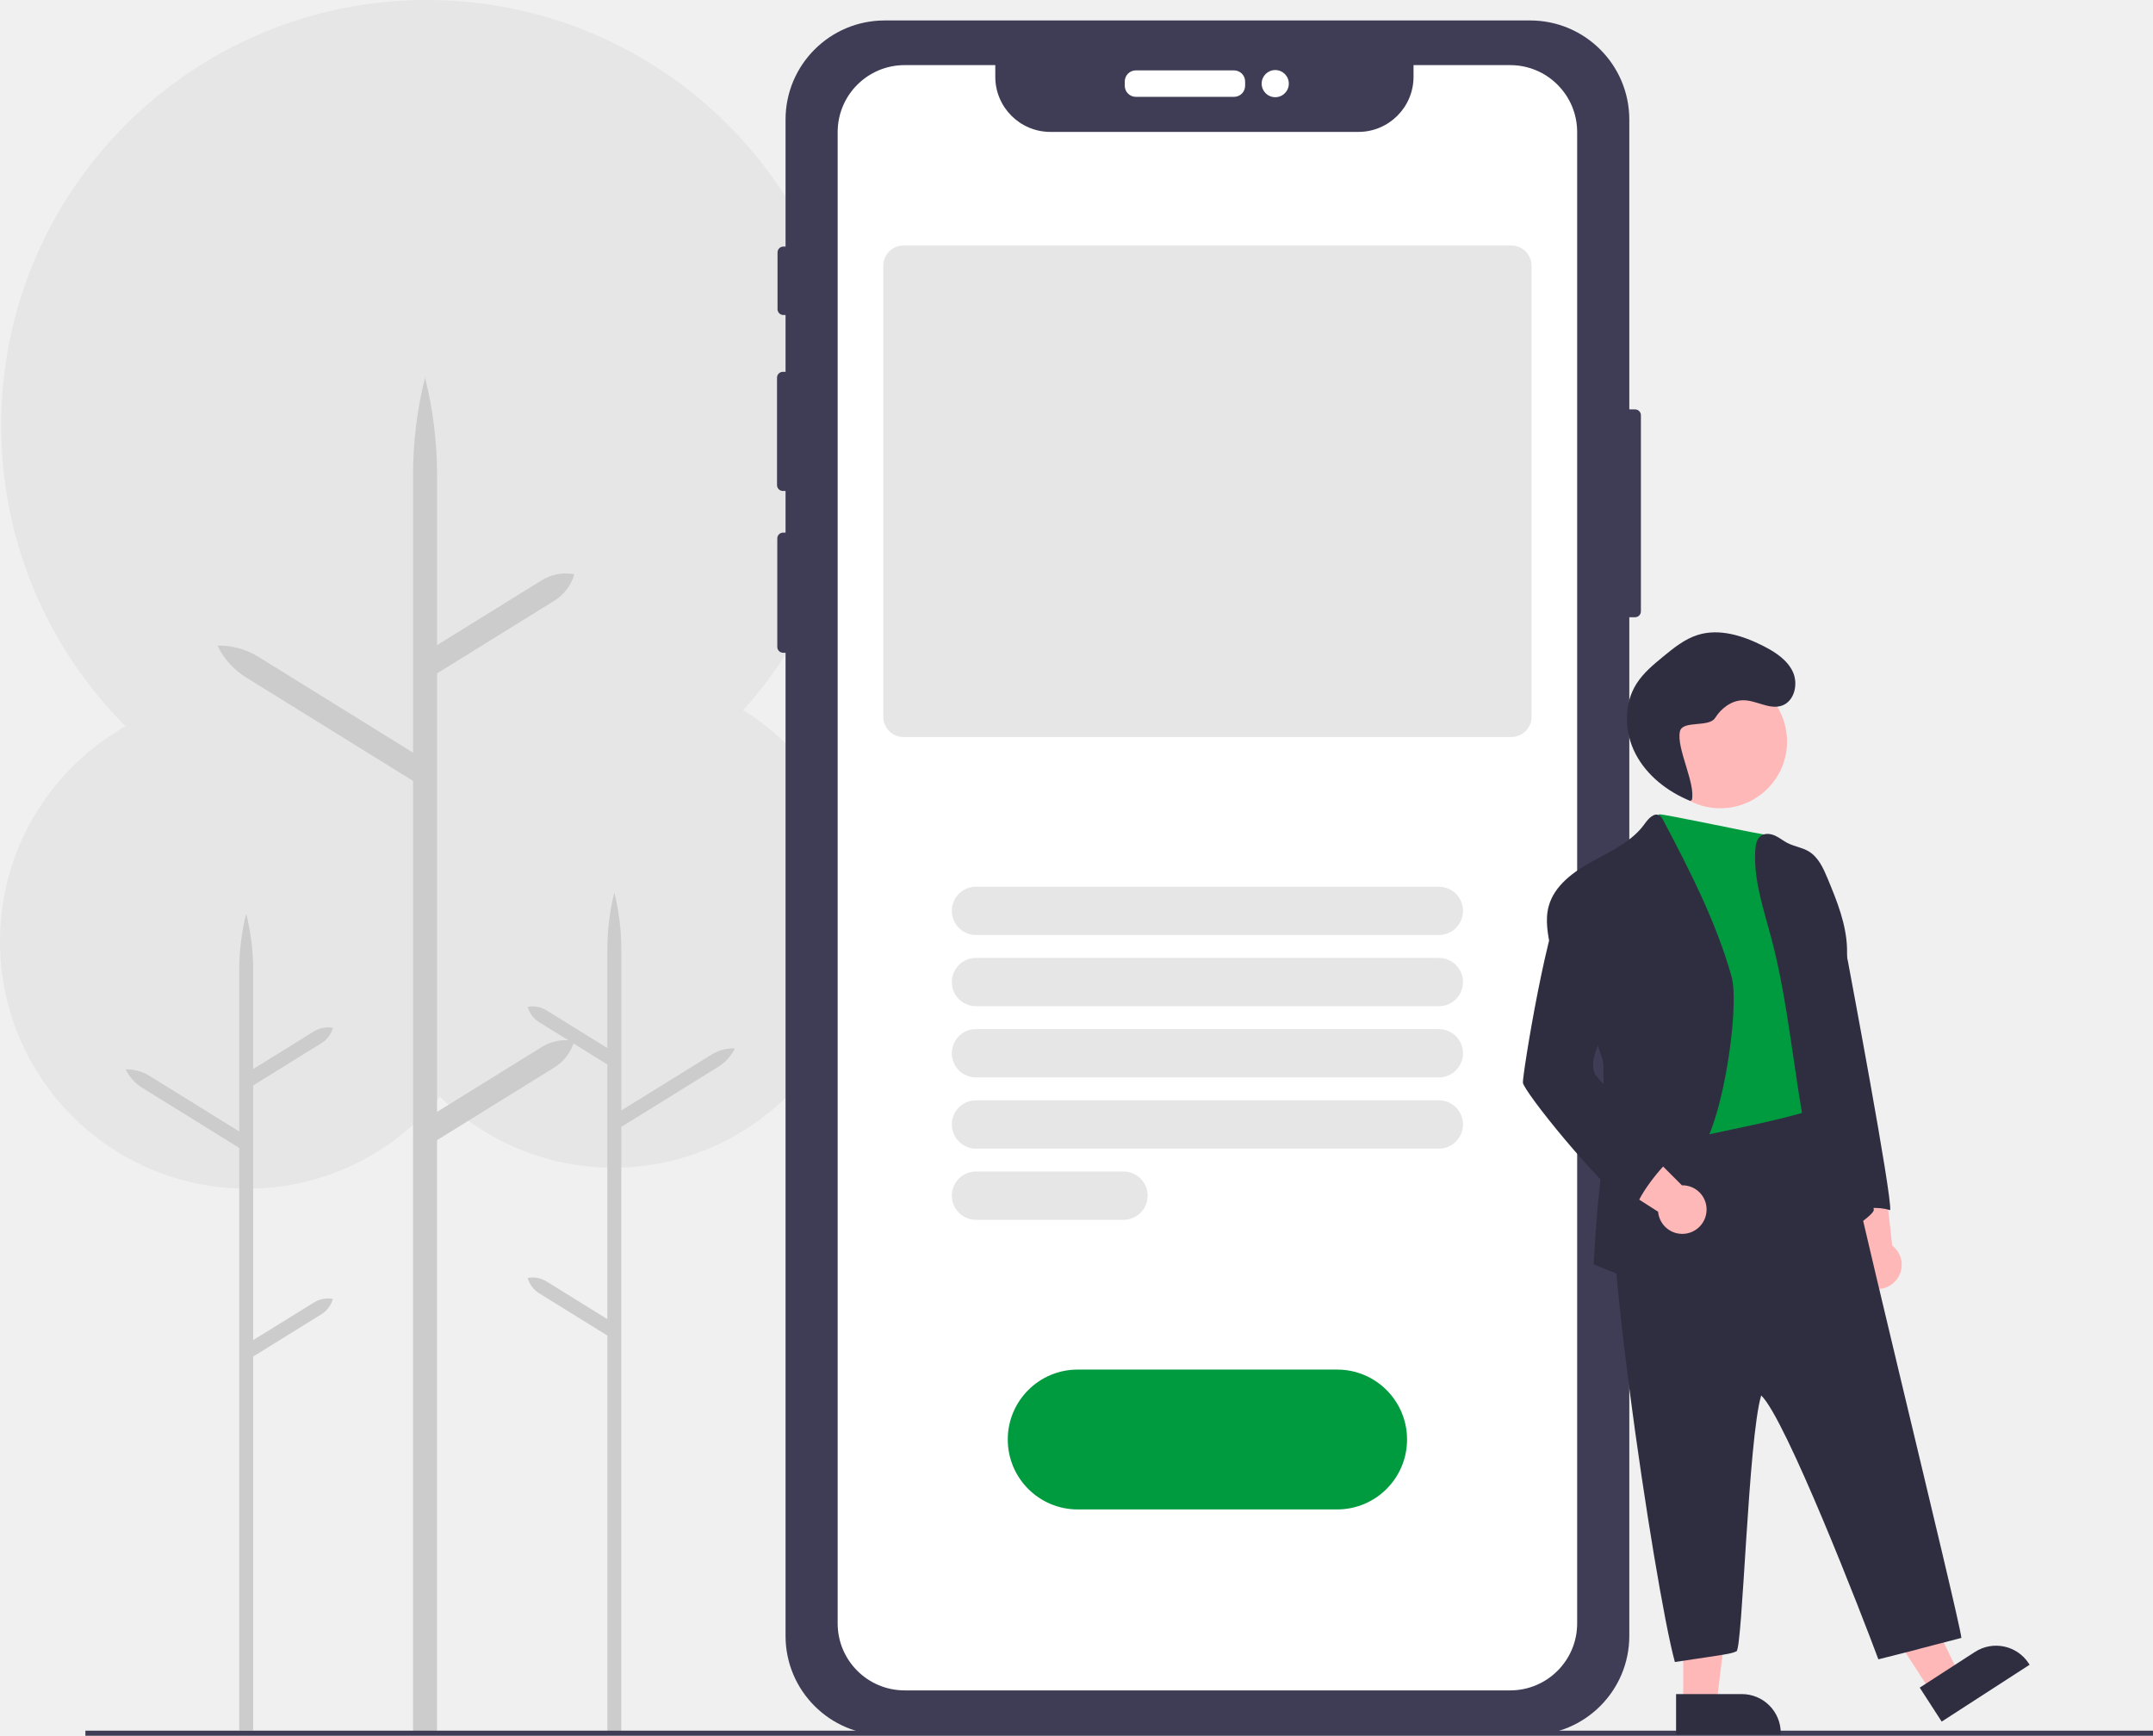
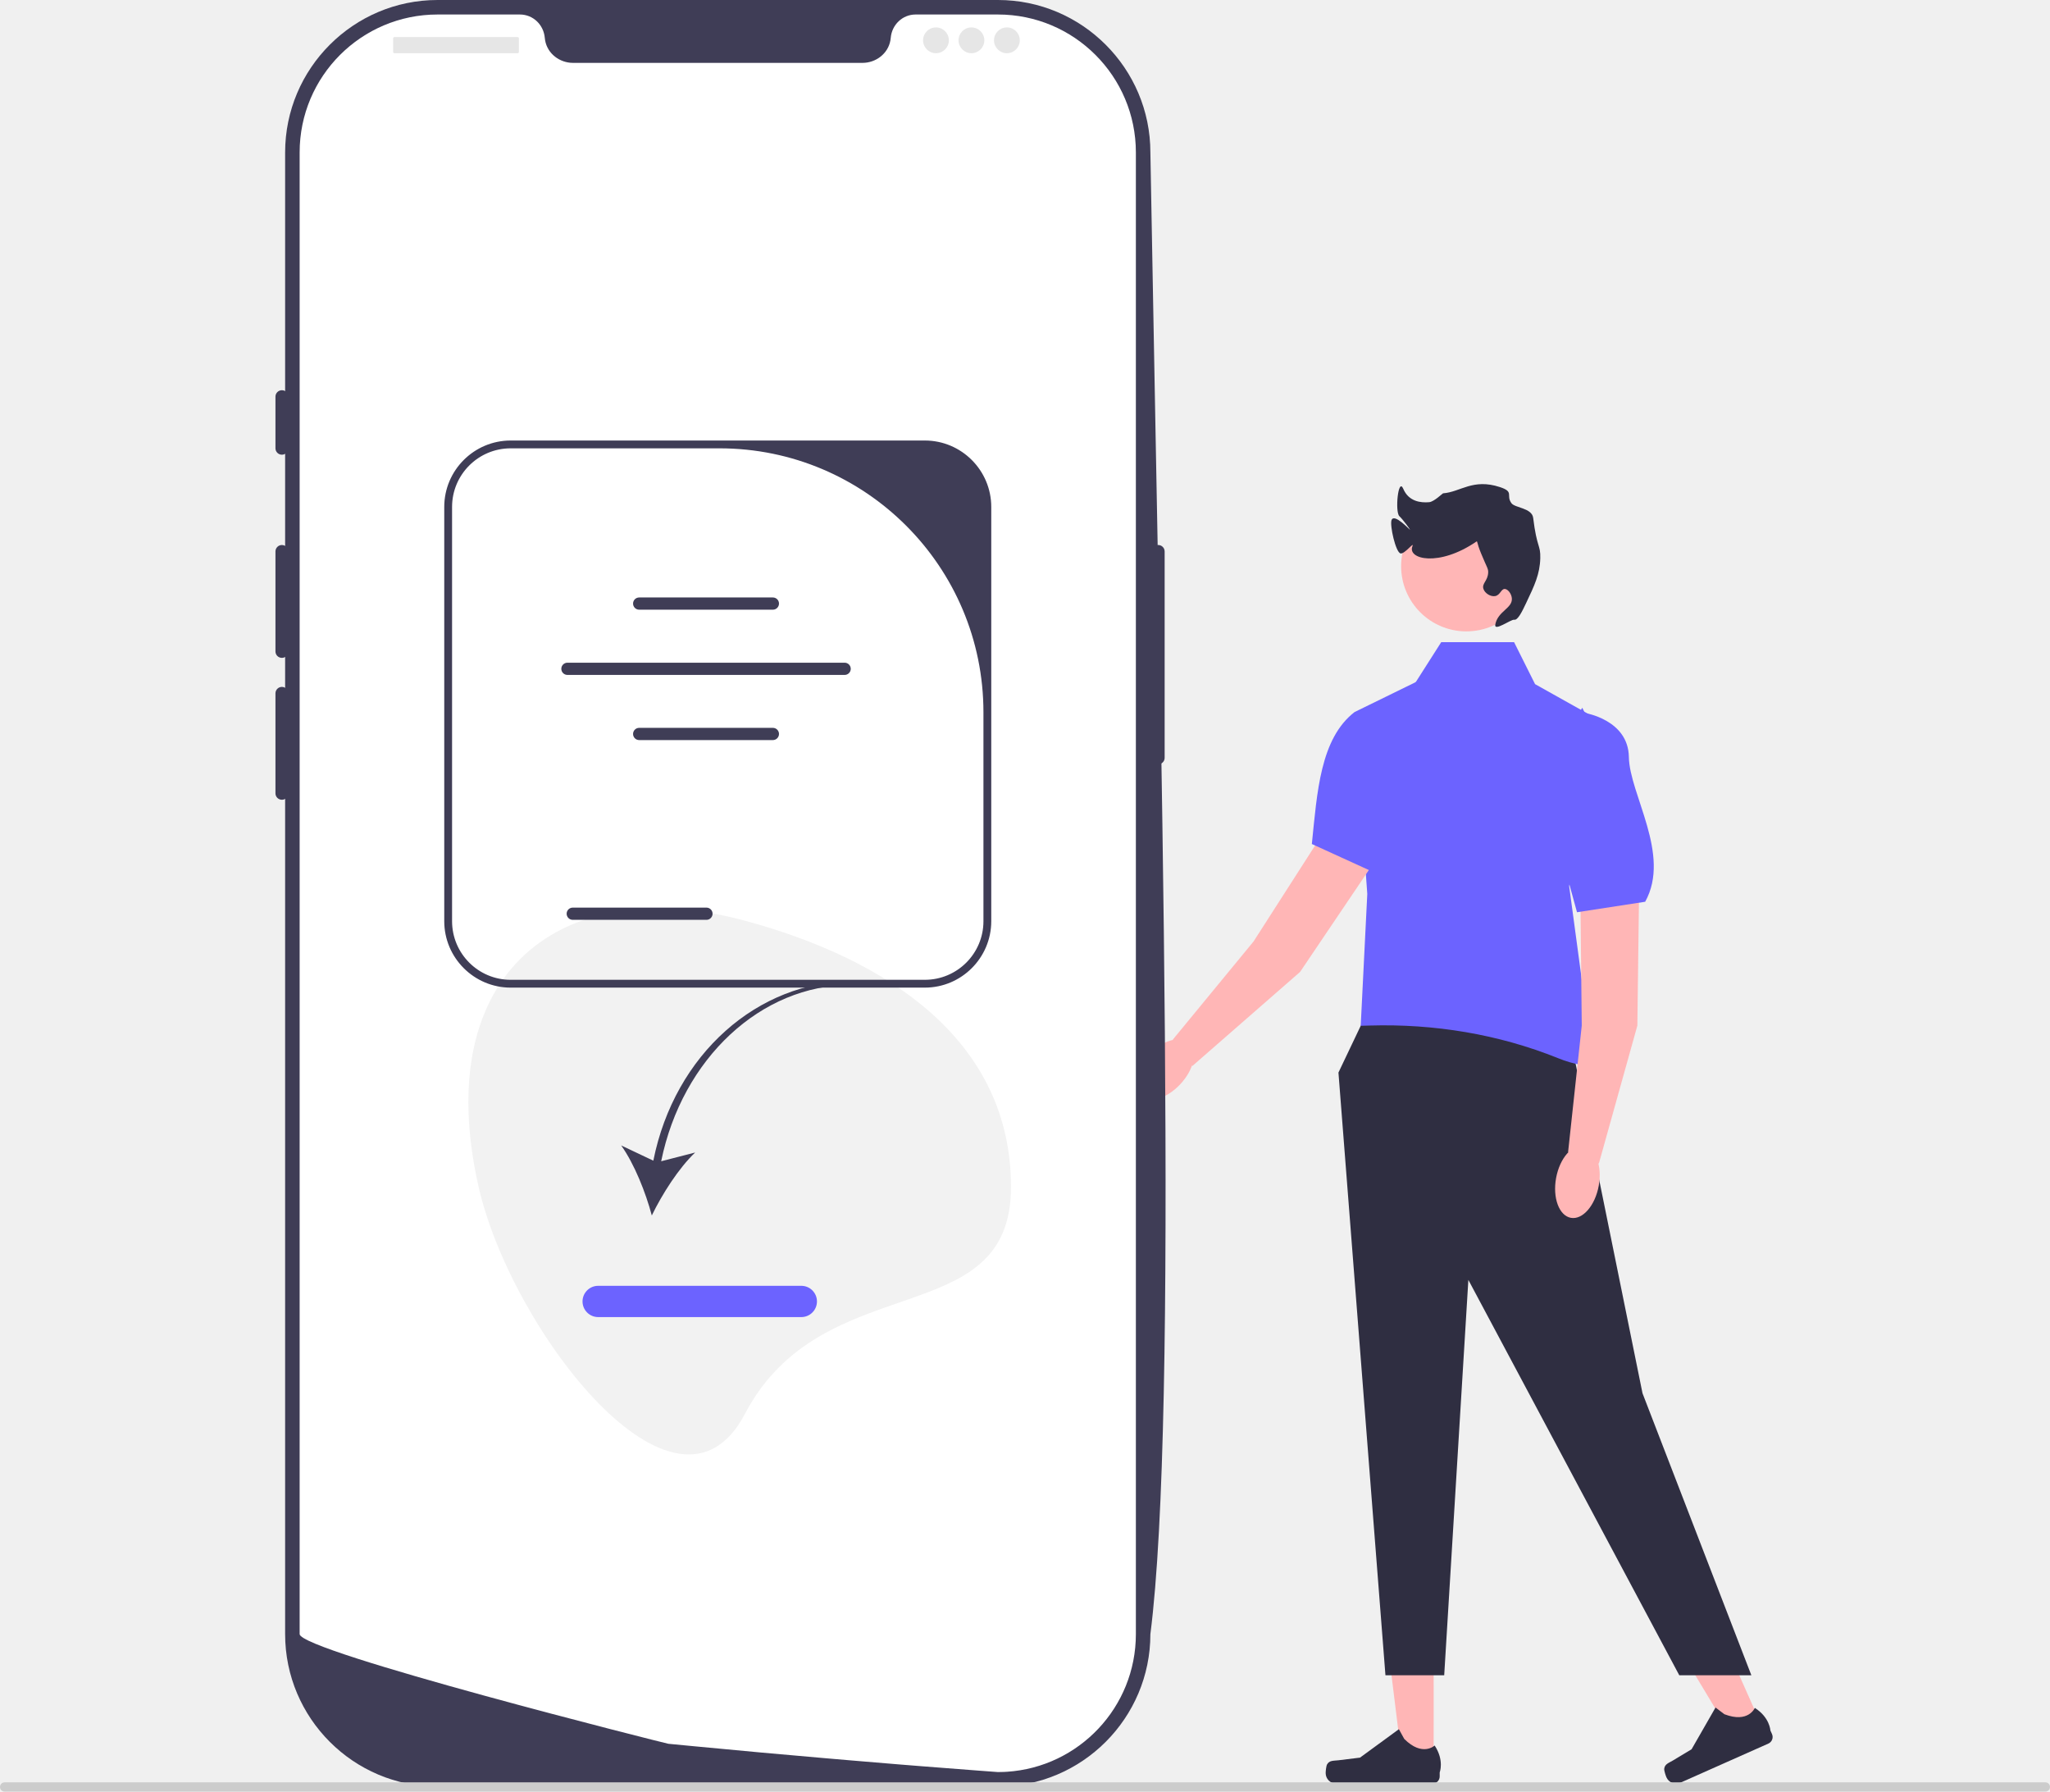
- <svg xmlns="http://www.w3.org/2000/svg" data-name="Layer 1" width="846.578" height="682.583" viewBox="0 0 846.578 682.583">
-   <circle cx="241.167" cy="361.995" r="97.2" fill="#e6e6e6" />
-   <path d="M391.617,612.641l23.91,14.816V527.306l-26.8-16.607a10.396,10.396,0,0,1-4.536-6.039h0a10.396,10.396,0,0,1,7.427,1.374l23.91,14.816V482.015a91.89,91.89,0,0,1,2.744-22.286,91.887,91.887,0,0,1,2.744,22.286V545.402l35.274-21.858a17.286,17.286,0,0,1,9.389-2.59,17.287,17.287,0,0,1-6.498,7.254l-38.164,23.649V790.708h-5.487V633.913L388.726,617.306a10.396,10.396,0,0,1-4.536-6.039h0A10.396,10.396,0,0,1,391.617,612.641Z" transform="translate(-176.7111 -108.7083)" fill="#ccc" />
-   <circle cx="97.2" cy="370.247" r="97.2" fill="#e6e6e6" />
-   <path d="M300.173,620.894l-23.91,14.816V535.559l26.8-16.607a10.396,10.396,0,0,0,4.536-6.039h0a10.396,10.396,0,0,0-7.427,1.374L276.263,529.104V490.268a91.89,91.89,0,0,0-2.744-22.286,91.887,91.887,0,0,0-2.744,22.286v63.387L235.502,531.797a17.286,17.286,0,0,0-9.389-2.59,17.287,17.287,0,0,0,6.498,7.254L270.776,560.11V789.231h5.487V642.166l26.8-16.607a10.396,10.396,0,0,0,4.536-6.039h0A10.396,10.396,0,0,0,300.173,620.894Z" transform="translate(-176.7111 -108.7083)" fill="#ccc" />
-   <circle cx="167.808" cy="167.355" r="167.355" fill="#e6e6e6" />
-   <path d="M389.735,520.445l-41.167,25.51V373.519l46.143-28.593a17.899,17.899,0,0,0,7.81-10.397l0-0h-0a17.9,17.9,0,0,0-12.787,2.366l-41.167,25.51V295.539a158.211,158.211,0,0,0-4.724-38.371,158.207,158.207,0,0,0-4.724,38.371v109.137L278.388,367.042a29.763,29.763,0,0,0-16.165-4.46,29.764,29.764,0,0,0,11.188,12.49l65.709,40.718V789.598h9.447V557.069l46.143-28.593a17.899,17.899,0,0,0,7.81-10.397l0-0H402.522A17.9,17.9,0,0,0,389.735,520.445Z" transform="translate(-176.7111 -108.7083)" fill="#ccc" />
-   <rect x="33.578" y="680.583" width="813" height="2" fill="#3f3d56" />
-   <path d="M819.635,269.703h-2.27v-113.96a38.99,38.99,0,0,0-38.99-38.99H524.585a38.99,38.99,0,0,0-38.99,38.99v49.93h-.86a2.29,2.29,0,0,0-2.29,2.29v22.33a2.29,2.29,0,0,0,2.29,2.29h.86v22.35h-1.06a2.29,2.29,0,0,0-2.29,2.29v42.26a2.29,2.29,0,0,0,2.29,2.29h1.06v16.39h-.96a2.29,2.29,0,0,0-2.29,2.29V363.113a2.29,2.29,0,0,0,2.29,2.29h.96V752.033a38.99,38.99,0,0,0,38.99,38.99h253.79a38.99,38.99,0,0,0,38.99-38.99V351.433h2.27a2.29,2.29,0,0,0,2.29-2.29V271.993A2.29,2.29,0,0,0,819.635,269.703Z" transform="translate(-176.7111 -108.7083)" fill="#3f3d56" />
-   <path d="M661.935,146.793H623.345a4.375,4.375,0,0,1-4.37-4.369v-1.671a4.375,4.375,0,0,1,4.37-4.369h38.59a4.375,4.375,0,0,1,4.37,4.369v1.671A4.375,4.375,0,0,1,661.935,146.793Z" transform="translate(-176.7111 -108.7083)" fill="#fff" />
-   <circle cx="501.434" cy="32.885" r="5.34" fill="#fff" />
-   <path d="M770.525,134.313h-38v4.57a21.7,21.7,0,0,1-21.7,21.7H589.765a21.69,21.69,0,0,1-21.7-21.68v-4.59h-35.63a26.35,26.35,0,0,0-26.35,26.35h0v586.44a26.35,26.35,0,0,0,26.35,26.35h238.09a26.34,26.34,0,0,0,26.34-26.34v-586.45a26.34,26.34,0,0,0-26.33-26.35Z" transform="translate(-176.7111 -108.7083)" fill="#fff" />
-   <path d="M702.476,702.292H600.475a27.5,27.5,0,0,1,0-55H702.476a27.5,27.5,0,0,1,0,55Z" transform="translate(-176.7111 -108.7083)" fill="#009b3e" />
-   <path d="M742.476,476.403H560.475a9.5,9.5,0,0,1,0-19H742.476a9.5,9.5,0,0,1,0,19Z" transform="translate(-176.7111 -108.7083)" fill="#e6e6e6" style="isolation:isolate" />
-   <path d="M742.476,504.403H560.475a9.5,9.5,0,0,1,0-19H742.476a9.5,9.5,0,0,1,0,19Z" transform="translate(-176.7111 -108.7083)" fill="#e6e6e6" style="isolation:isolate" />
-   <path d="M742.476,532.403H560.475a9.5,9.5,0,0,1,0-19H742.476a9.5,9.5,0,0,1,0,19Z" transform="translate(-176.7111 -108.7083)" fill="#e6e6e6" style="isolation:isolate" />
-   <path d="M742.476,560.403H560.475a9.5,9.5,0,0,1,0-19H742.476a9.5,9.5,0,0,1,0,19Z" transform="translate(-176.7111 -108.7083)" fill="#e6e6e6" style="isolation:isolate" />
-   <path d="M618.476,588.403H560.475a9.5,9.5,0,0,1,0-19h58a9.5,9.5,0,0,1,0,19Z" transform="translate(-176.7111 -108.7083)" fill="#e6e6e6" style="isolation:isolate" />
-   <path d="M770.961,398.552H531.989A7.977,7.977,0,0,1,524.021,390.584V213.222a7.977,7.977,0,0,1,7.968-7.968H770.961a7.977,7.977,0,0,1,7.968,7.968V390.584A7.977,7.977,0,0,1,770.961,398.552Z" transform="translate(-176.7111 -108.7083)" fill="#e6e6e6" style="isolation:isolate" />
-   <g opacity="0.1">
-     <path d="M813.289,347.923q-0-2.06,0-4.14a31.248,31.248,0,0,0,0,3.21C813.279,347.303,813.289,347.613,813.289,347.923Z" transform="translate(-176.7111 -108.7083)" />
+ <svg xmlns="http://www.w3.org/2000/svg" width="524.67" height="458.466" viewBox="0 0 524.67 458.466">
+   <g>
+     <g>
+       <polygon points="366.925 451.647 358.968 451.646 355.183 420.955 366.927 420.955 366.925 451.647" fill="#ffb6b6" />
+       <path d="M339.664,451.466h0c-.248,.417-.378,1.764-.378,2.249h0c0,1.491,1.209,2.701,2.701,2.701h24.641c1.017,0,1.842-.825,1.842-1.842v-1.026s1.219-3.083-1.291-6.884c0,0-3.119,2.976-7.78-1.685l-1.374-2.49-9.949,7.276-5.515,.679c-1.206,.148-2.276-.023-2.897,1.022h-0Z" fill="#2f2e41" />
+     </g>
+     <g>
+       <polygon points="450.921 441.693 443.65 444.925 427.723 418.418 438.454 413.648 450.921 441.693" fill="#ffb6b6" />
+       <path d="M425.937,452.603h0c-.057,.482,.371,1.766,.568,2.209h0c.606,1.363,2.202,1.977,3.565,1.371l22.516-10.01c.93-.413,1.348-1.502,.935-2.432l-.417-.937s-.139-3.313-3.976-5.766c0,0-1.641,3.986-7.794,1.621l-2.267-1.717-6.135,10.691-4.763,2.861c-1.042,.626-2.089,.904-2.232,2.111l-0,0Z" fill="#2f2e41" />
+     </g>
+     <polygon points="349.632 259.606 342.558 274.462 354.585 428.684 369.625 428.684 375.808 327.52 429.785 428.684 448.234 428.684 420.377 356.525 401.276 262.435 349.632 259.606" fill="#2f2e41" />
+     <path d="M387.512,164.331h-18.654l-6.842,10.735-15.432,7.38,3.355,46.295-1.683,33.755,2.306-.067c16.463-.48,32.919,2.197,48.197,8.349,3.92,1.578,8.028,2.459,11.566,1.574,0,0-1.342-5.368-2.684-6.709s-2.013-2.451-1.342-3.239,2.013-1.458,.671-2.8-1.342-3.032-1.342-3.032l-4.026-29.844,8.051-42.27-16.774-9.393-5.368-10.735Z" fill="#6c63ff" />
+     <polygon points="419.567 222.858 419.059 262.452 409.207 297.747 401.332 294.81 404.829 262.458 404.369 218.678 419.567 222.858" fill="#ffb6b6" />
+     <ellipse cx="403.717" cy="302.445" rx="9.341" ry="5.546" transform="translate(33.84638 645.456) rotate(-79.68097)" fill="#ffb6b6" />
+     <path d="M405.627,182.446s11.116,1.722,11.261,11.261,10.88,24.97,4.171,37.047l-17.445,2.684-9.393-34.218,10.735-18.116" fill="#6c63ff" />
+     <polygon points="354.891 215.886 332.74 248.707 305.136 272.807 300.164 266.03 320.84 240.903 344.48 204.05 354.891 215.886" fill="#ffb6b6" />
+     <ellipse cx="297.968" cy="273.722" rx="9.341" ry="5.546" transform="translate(-105.7381 300.7412) rotate(-46.40043)" fill="#ffb6b6" />
+     <path d="M365.413,174.452s8.347,7.539,3.235,15.593-4.606,26.846-16.842,33.26l-16.056-7.329c1.353-13.231,2.142-26.95,10.924-33.761l18.915-9.254" fill="#6c63ff" />
+     <g>
+       <circle cx="375.29" cy="144.874" r="16.692" fill="#ffb6b6" />
+       <path d="M387.549,158.589c.919,.157,1.999-2.072,3.03-4.242,2.159-4.544,3.532-7.432,3.636-11.515,.089-3.48-.878-2.566-1.818-10.303-.31-2.552-4.669-2.547-5.557-3.758-1.499-2.047,.801-2.891-2.928-4.12-6.984-2.303-10.142,1.275-14.578,1.583-.112,.008-2.311,2.158-3.539,2.269-2.152,.195-5.255-.14-6.647-3.418-1.301-3.065-2.163,5.892-1,7,.987,.941,2.69,3.303,2.734,3.475,.049,.194-4.05-4.346-4.734-2.475-.492,1.347,1.058,8.275,2.31,8.535,1.047,.218,3.608-3.234,3.03-1.818-1.34,3.283,6.717,5.377,16.363-1.212,.342-.234,.019,.139,1.212,3.03,1.505,3.646,1.844,3.844,1.818,4.848-.057,2.174-1.689,2.814-1.212,4.242,.386,1.157,1.897,2.052,3.03,1.818,1.279-.264,1.498-1.846,2.424-1.818,.793,.024,1.734,1.219,1.818,2.424,.177,2.54-3.583,3.238-4.242,6.666-.372,1.935,4.003-1.356,4.848-1.212Z" fill="#2f2e41" />
+     </g>
  </g>
-   <circle cx="676.442" cy="291.61" r="26.239" fill="#ffb8b8" />
-   <path d="M921.396,613.085a9.497,9.497,0,0,0-.645-14.549l-3.578-31.78-19.925,5.439,9.701,28.604a9.549,9.549,0,0,0,14.446,12.287Z" transform="translate(-176.7111 -108.7083)" fill="#ffb8b8" />
-   <polygon points="759.242 665.281 770.24 658.168 748.036 612.365 731.805 622.864 759.242 665.281" fill="#ffb8b8" />
-   <path d="M932.583,759.919h41.163a0,0,0,0,1,0,0v15.904a0,0,0,0,1,0,0H947.893A15.309,15.309,0,0,1,932.583,760.514v-.595A0,0,0,0,1,932.583,759.919Z" transform="translate(1993.828 786.2345) rotate(147.1041)" fill="#2f2e41" />
-   <polygon points="661.851 669.936 674.948 669.936 681.181 619.418 661.851 619.418 661.851 669.936" fill="#ffb8b8" />
-   <path d="M835.755,774.902h41.163a0,0,0,0,1,0,0v15.904a0,0,0,0,1,0,0H851.065a15.309,15.309,0,0,1-15.309-15.309v-.595A0,0,0,0,1,835.755,774.902Z" transform="translate(1535.963 1456.999) rotate(-180)" fill="#2f2e41" />
-   <path d="M891.127,452.418c-1.742,5.671,4.432,11.845,6.425,17.419s4.675,10.938,5.752,16.771c.737,4.011,17.445,92.6,16.641,97.994a20.79,20.79,0,0,0-15.459,1.418,45.947,45.947,0,0,1-5.874-19.113,99.978,99.978,0,0,1,.113-11.967c.519-11.27-4.367-22.556-4.529-33.834a63.737,63.737,0,0,0-.924-11.667c-.535-2.649-.486-7.608-1.061-10.249-.916-4.197,3.022-6.133,2.803-10.435l-1.199-23.496C893.566,461.144,889.434,456.096,891.127,452.418Z" transform="translate(-176.7111 -108.7083)" fill="#2f2e41" />
-   <path d="M831.888,550.998c-4.211,6.569-13.076,7.991-19.277,12.697-9.475,7.233,14.697,169.73,22.677,198.597,21.056-3.158,21.793-3.148,24.214-4.211s4.611-83.601,9.728-100.614c9.575,9.024,39.711,86.58,46.07,103.772,25.267-6.317,0,0,32.637-8.422-.274-5.959-48.228-200.124-49.976-215.421C876.021,541.765,853.765,546.639,831.888,550.998Z" transform="translate(-176.7111 -108.7083)" fill="#2f2e41" />
-   <path d="M829.049,428.979c-2.601,7.705.94,37.682,1.199,44.423a151.126,151.126,0,0,1,0,18.375c-.899,10.597-4.051,21.268-1.936,31.687,1.385,6.895,3.848,13.304,4.424,20.32.389,4.861.267,9.803,1.807,14.414,5.671-2.431,55.953-10.786,59.647-15.645-2.528-12.21-.081-24.816-1.758-37.172-.972-7.122-3.379-13.976-4.513-21.065-1.402-8.75-.81-17.824-3.362-26.323a75.783,75.783,0,0,0-5.372-12.453c-2.197-4.529-4.953-8.249-5.896-8.248C870.899,437.421,829.202,428.292,829.049,428.979Z" transform="translate(-176.7111 -108.7083)" fill="#009b3e" />
-   <path d="M819.424,612.425s8.718-17.395,9.155-27.344c.154-3.573,9.941-17.792,14.349-21.017,10.452-7.656,18.157-58.975,14.624-71.427-6.109-21.527-16.398-41.596-26.842-61.381a4.472,4.472,0,0,0-1.458-1.855c-2.123-1.321-4.424,1.28-5.874,3.314-4.918,6.895-13.02,10.581-20.441,14.657s-15.013,9.504-17.257,17.662c-1.507,5.477-.332,11.286.81,16.836s5.137,9.957,8.159,14.632c3.503,5.159,12.603,28.04,12.534,30.755.178,16.787.348,33.632-1.685,50.305-1.142,9.423-2.147,28.357-2.147,28.357Z" transform="translate(-176.7111 -108.7083)" fill="#2f2e41" />
-   <path d="M898.597,594.438c-16.05-36.532-15.151-78.103-25.351-116.669-3.03-11.448-7.081-22.953-6.352-34.774.13-2.115.575-4.489,2.341-5.671,1.572-1.053,3.711-.77,5.436,0s3.2,2.026,4.861,2.884c2.682,1.369,5.801,1.758,8.378,3.306,3.824,2.301,5.777,6.676,7.486,10.792,3.654,8.791,7.292,17.824,7.583,27.352.616,18.505-7.592,36.289-3.314,54.284a107.758,107.758,0,0,0,3.306,10.484,318.765,318.765,0,0,1,10.533,37.926C913.983,586.547,899.27,595.978,898.597,594.438Z" transform="translate(-176.7111 -108.7083)" fill="#2f2e41" />
-   <path d="M847.644,585.794a9.497,9.497,0,0,0-9.586-10.963l-22.634-22.594-12.17,16.687,25.435,16.29a9.549,9.549,0,0,0,18.956.58Z" transform="translate(-176.7111 -108.7083)" fill="#ffb8b8" />
-   <path d="M775.527,534.483c.373,3.395,28.888,39.196,44.383,50.881-.899-4.61,11.246-19.647,15.175-21.997-9.82-9.263-30.337-30.748-31.015-31.922-2.22-4.286,0-9.406,1.936-13.838,6.101-14.089,8.977-30.075,5.064-44.926-1.475-5.574-4.051-11.156-8.742-14.584-2.05-1.491-4.821-2.512-7.097-1.377a7.883,7.883,0,0,0-2.431,2.179C785.533,467.739,775.252,531.964,775.527,534.483Z" transform="translate(-176.7111 -108.7083)" fill="#2f2e41" />
-   <path d="M841.969,423.278c1.532-6.5-6.212-20.487-4.68-26.987,1.037-4.402,11.389-1.41,13.804-5.233s6.462-6.921,10.984-6.972c5.198-.058,10.313,3.797,15.237,2.131,4.979-1.685,6.57-8.503,4.369-13.276s-6.943-7.814-11.627-10.198c-7.978-4.058-17.266-7.022-25.805-4.337-5.161,1.623-9.477,5.14-13.653,8.58-3.807,3.136-7.678,6.342-10.339,10.495-5.213,8.135-4.899,19.096-.444,27.669s12.573,14.865,21.519,18.517" transform="translate(-176.7111 -108.7083)" fill="#2f2e41" />
+   <g>
+     <path d="M255.412,457.176H111.987c-21.512,0-39.013-17.501-39.013-39.014V39.013C72.974,17.501,90.475,0,111.987,0H255.412c21.512,0,39.013,17.501,39.013,39.013,2.67,152.255,7.223,322.756,0,379.149,0,21.512-17.501,39.014-39.013,39.014Z" fill="#3f3d56" />
+     <path d="M296.425,139.464c-.91,0-1.65,.74-1.65,1.65v52.815c0,.91,.74,1.65,1.65,1.65s1.65-.74,1.65-1.65v-52.815c0-.91-.74-1.65-1.65-1.65Z" fill="#3f3d56" />
+     <path d="M290.712,39.014V418.156c0,18.724-14.573,34.041-33.001,35.229h-.008c-.272,.017-.545,.033-.825,.041-.487,.025-.974,.033-1.469,.033,0,0-1.816-.132-5.133-.38-3.35-.248-8.227-.619-14.309-1.106-1.824-.14-3.747-.297-5.777-.462-4.044-.33-8.483-.693-13.245-1.106-1.898-.157-3.862-.33-5.867-.503-10.249-.883-21.728-1.915-33.834-3.086-2.047-.19-4.11-.388-6.189-.594-.545-.058-94.366-23.643-94.366-28.066V39.014c0-19.5,15.803-35.303,35.303-35.303h21.076c3.367,0,6.074,2.624,6.363,5.983,.025,.223,.05,.446,.091,.668,.611,3.375,3.705,5.727,7.138,5.727h74.082c3.433,0,6.528-2.352,7.138-5.727,.041-.223,.066-.446,.091-.668,.289-3.359,2.996-5.983,6.362-5.983h21.076c19.5,0,35.303,15.803,35.303,35.303Z" fill="#fff" />
+     <path d="M72.149,99.853c-.91,0-1.65,.74-1.65,1.65v13.204c0,.91,.74,1.65,1.65,1.65s1.65-.74,1.65-1.65v-13.204c0-.91-.74-1.65-1.65-1.65Z" fill="#3f3d56" />
+     <path d="M72.149,139.464c-.91,0-1.65,.74-1.65,1.65v25.582c0,.91,.74,1.65,1.65,1.65s1.65-.74,1.65-1.65v-25.582c0-.91-.74-1.65-1.65-1.65Z" fill="#3f3d56" />
+     <path d="M72.149,175.773c-.91,0-1.65,.74-1.65,1.65v25.582c0,.91,.74,1.65,1.65,1.65s1.65-.74,1.65-1.65v-25.582c0-.91-.74-1.65-1.65-1.65Z" fill="#3f3d56" />
+     <rect x="100.619" y="9.49" width="32.184" height="4.126" rx=".31" ry=".31" fill="#e6e6e6" />
+     <circle cx="239.548" cy="10.315" r="3.301" fill="#e6e6e6" />
+     <circle cx="248.625" cy="10.315" r="3.301" fill="#e6e6e6" />
+     <circle cx="257.703" cy="10.315" r="3.301" fill="#e6e6e6" />
+   </g>
+   <path d="M258.752,303.725c0-37.625-31.801-58.323-68.127-68.127-46.573-12.569-80.682,12.865-68.127,68.127,8.336,36.69,50.648,91.446,68.127,58.127,20-38.127,68.127-20.501,68.127-58.127Z" fill="#f2f2f2" />
+   <path d="M0,457.276c0,.66,.53,1.19,1.19,1.19H523.48c.66,0,1.19-.53,1.19-1.19,0-.66-.53-1.19-1.19-1.19H1.19c-.66,0-1.19,.53-1.19,1.19Z" fill="#ccc" />
+   <g>
+     <path d="M167.211,297.009l-8.23-3.899c3.376,4.711,6.284,12.068,7.841,17.922,2.637-5.453,6.887-12.126,11.094-16.112l-8.698,2.238c5.36-26.268,25.519-45.126,48.604-45.126l.327-.949c-24.113,0-45.466,18.596-50.938,45.925Z" fill="#3f3d56" />
+     <path d="M205.09,337.033h-52c-2.206,0-4-1.794-4-4s1.794-4,4-4h52c2.206,0,4,1.794,4,4s-1.794,4-4,4Z" fill="#6c63ff" />
+   </g>
+   <g>
+     <path d="M253.7,129.725v106c0,9.374-7.626,17-17,17h-106c-9.374,0-17-7.626-17-17v-106c0-9.374,7.626-17,17-17h106c9.374,0,17,7.626,17,17Zm-17,121c8.284,0,15-6.716,15-15v-53.441c0-37.312-30.247-67.559-67.559-67.559h-53.441c-8.284,0-15,6.716-15,15v106c0,8.284,6.716,15,15,15h106Z" fill="#3f3d56" />
+     <g>
+       <path d="M197.81,156.017h-34.221c-.863,0-1.565-.702-1.565-1.565s.702-1.564,1.565-1.564h34.221c.863,0,1.564,.702,1.564,1.564s-.702,1.565-1.564,1.565Z" fill="#3f3d56" />
+       <path d="M197.81,189.381h-34.221c-.863,0-1.565-.702-1.565-1.565s.702-1.564,1.565-1.564h34.221c.863,0,1.564,.702,1.564,1.564s-.702,1.565-1.564,1.565Z" fill="#3f3d56" />
+       <path d="M180.81,235.381h-34.221c-.863,0-1.565-.702-1.565-1.565s.702-1.564,1.565-1.564h34.221c.863,0,1.564,.702,1.564,1.564s-.702,1.565-1.564,1.565Z" fill="#3f3d56" />
+       <path d="M216.174,172.71h-70.947c-.863,0-1.565-.702-1.565-1.565s.702-1.564,1.565-1.564h70.947c.863,0,1.564,.702,1.564,1.564,0,.863-.702,1.565-1.564,1.565Z" fill="#3f3d56" />
+     </g>
+   </g>
</svg>
